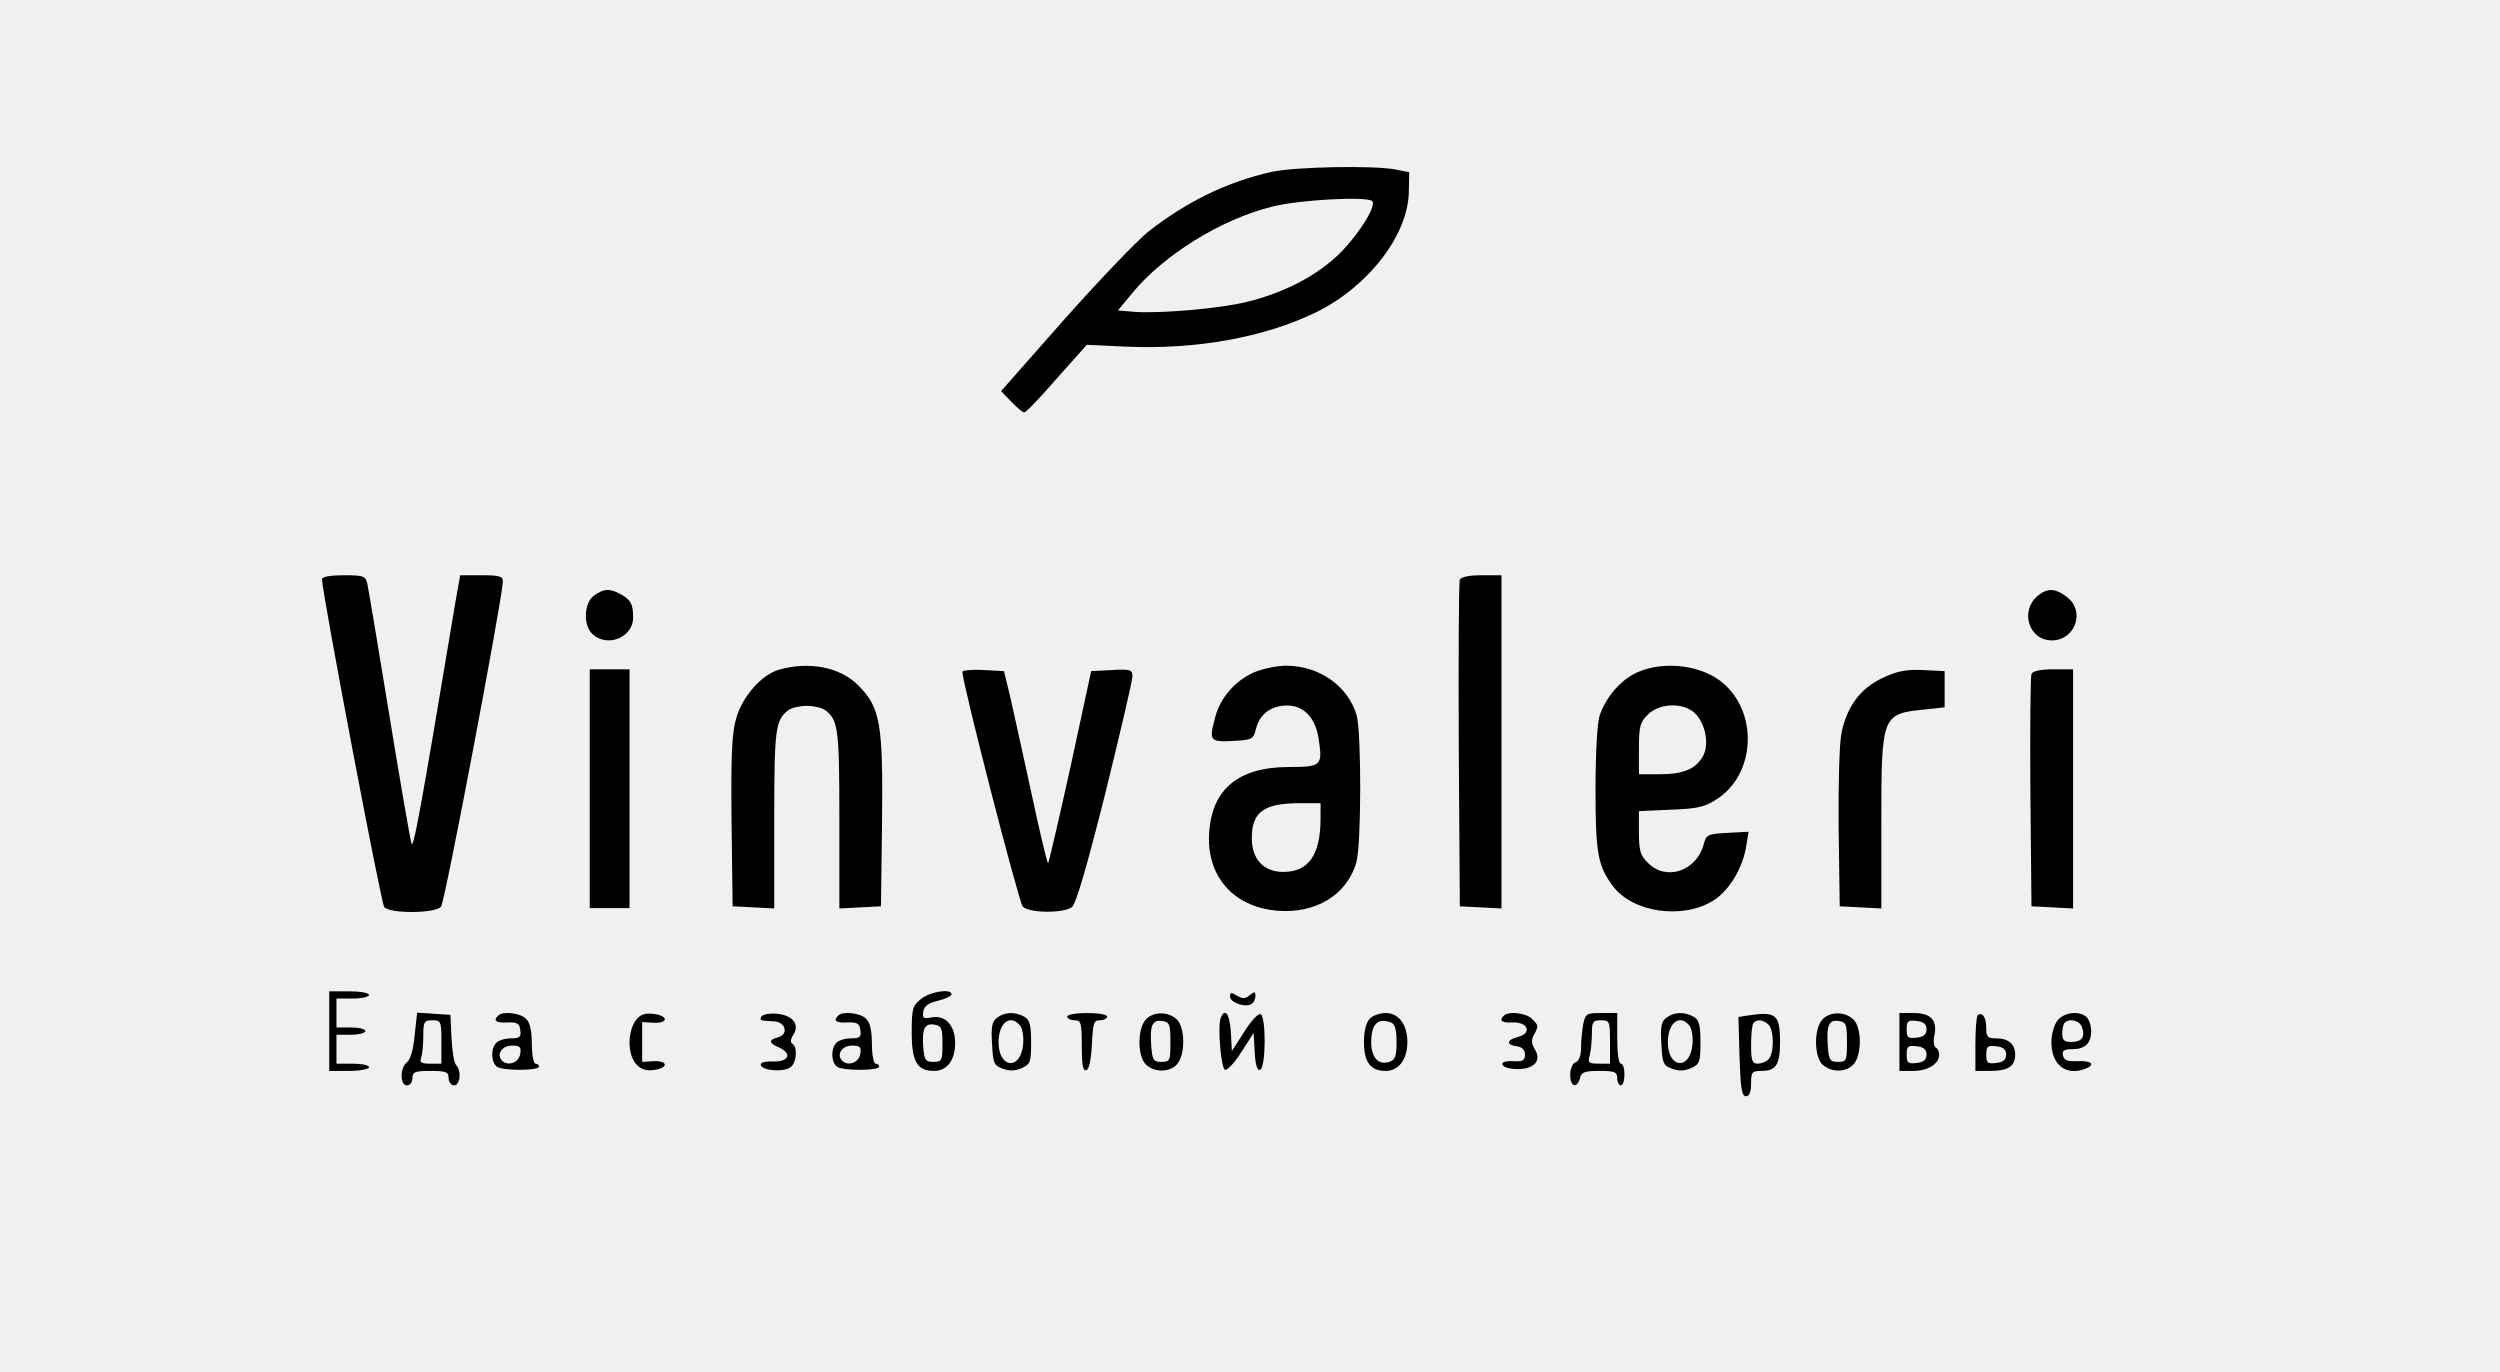
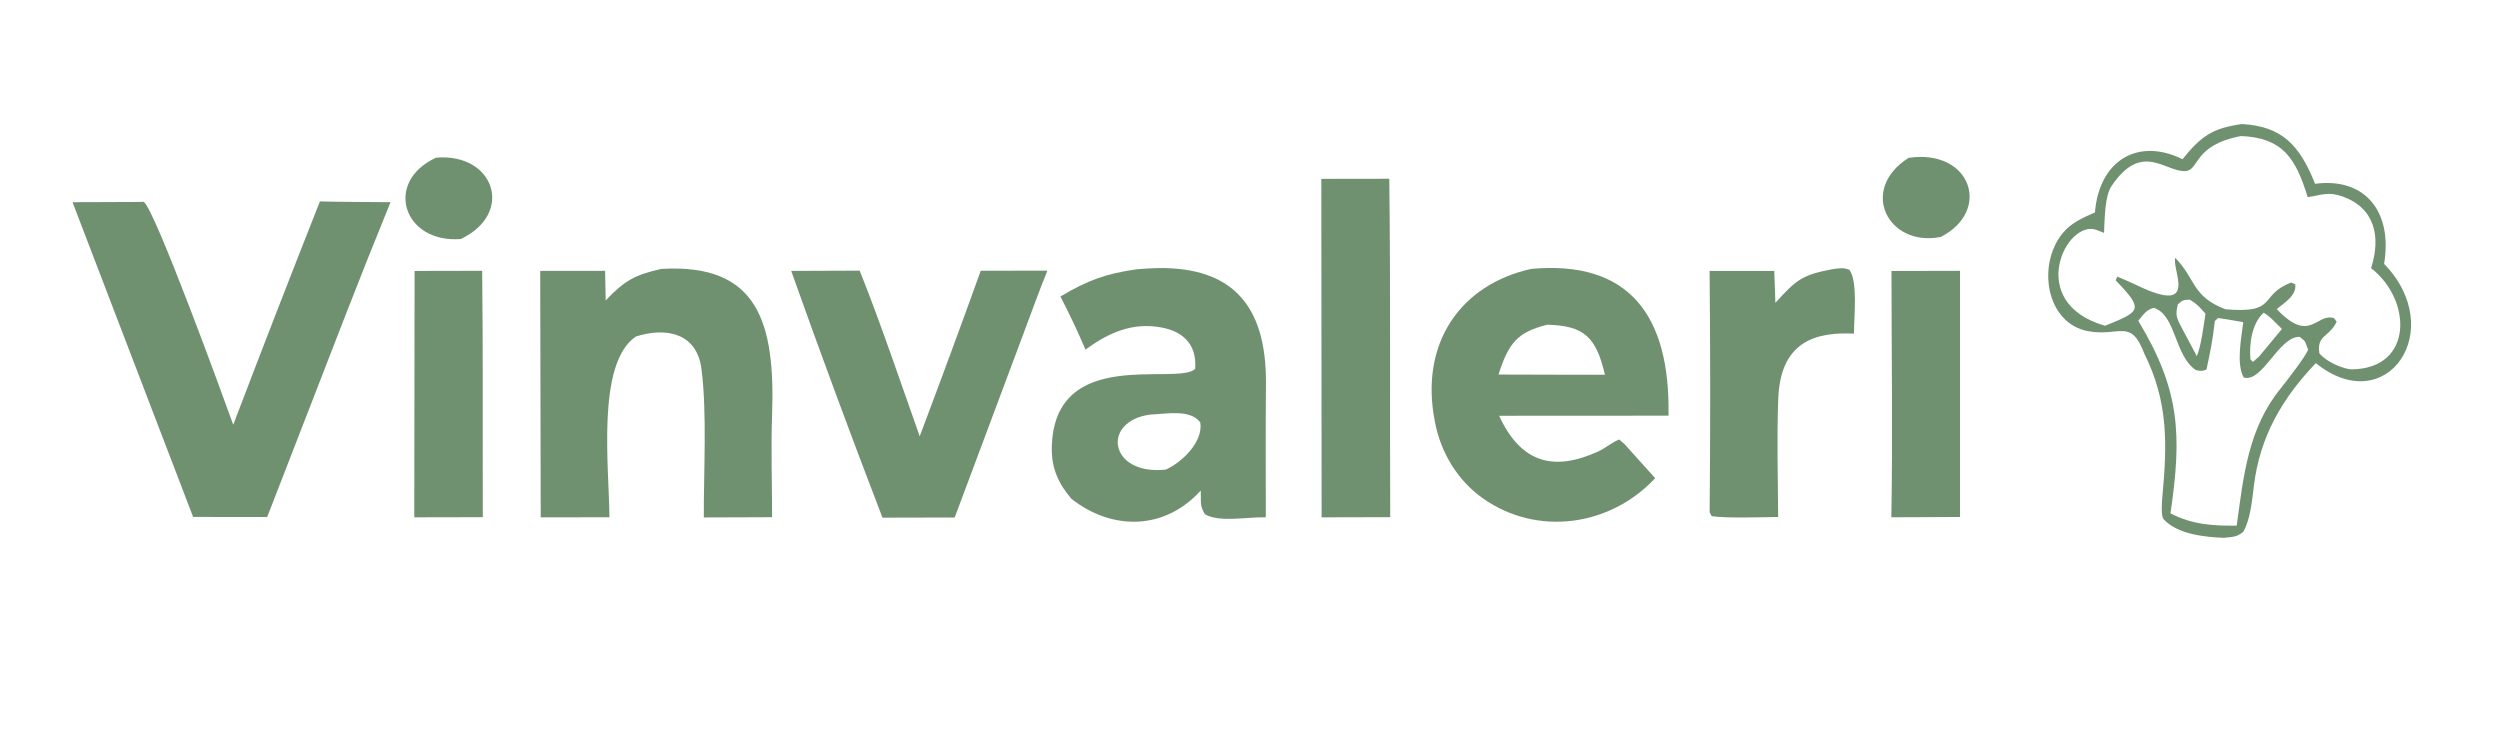
- <svg xmlns="http://www.w3.org/2000/svg" version="1.0" width="691pt" height="379pt" viewBox="0 0 691 379" preserveAspectRatio="xMidYMid meet">
-   <g transform="translate(0,379) scale(0.1,-0.1)" fill="#000000" stroke="none">
-     <path d="M3515 3315 c-124 -28 -235 -82 -342 -166 -34 -28 -139 -138 -234 -245 l-172 -195 29 -30 c15 -16 31 -29 35 -29 5 0 45 42 90 94 l83 93 106 -5 c195 -9 384 25 528 95 144 71 254 213 256 333 l1 54 -40 8 c-65 11 -275 7 -340 -7z m278 -81 c13 -14 -45 -103 -98 -152 -64 -59 -150 -102 -247 -126 -75 -19 -241 -33 -312 -28 l-46 4 38 46 c87 107 249 207 389 241 75 19 262 29 276 15z" />
-     <path d="M890 2189 c0 -35 163 -895 172 -906 15 -19 142 -18 157 1 11 13 170 854 171 899 0 14 -9 17 -59 17 l-59 0 -12 -67 c-101 -605 -118 -695 -123 -673 -4 14 -32 176 -62 360 -30 184 -57 345 -60 358 -5 20 -11 22 -65 22 -36 0 -60 -4 -60 -11z" />
-     <path d="M4035 2188 c-3 -7 -4 -213 -3 -458 l3 -445 58 -3 57 -3 0 461 0 460 -55 0 c-35 0 -57 -5 -60 -12z" />
-     <path d="M1642 2144 c-28 -20 -31 -83 -4 -107 42 -38 112 -8 112 46 0 38 -7 50 -37 66 -29 15 -44 14 -71 -5z" />
-     <path d="M5632 2143 c-50 -42 -24 -123 39 -123 65 0 93 80 43 119 -33 26 -55 26 -82 4z" />
-     <path d="M2153 1939 c-48 -14 -101 -74 -118 -134 -12 -41 -15 -101 -13 -286 l3 -234 58 -3 57 -3 0 246 c0 250 3 275 39 302 9 7 32 12 51 12 19 0 42 -5 51 -12 36 -27 39 -52 39 -302 l0 -246 58 3 57 3 3 234 c3 270 -5 314 -63 374 -51 53 -137 70 -222 46z" />
-     <path d="M3465 1931 c-50 -22 -91 -69 -105 -119 -19 -70 -17 -73 47 -70 55 3 57 4 65 35 10 40 42 63 86 63 46 0 79 -35 87 -94 11 -72 7 -76 -82 -76 -140 0 -214 -61 -221 -184 -7 -118 67 -202 186 -213 108 -10 196 44 221 134 14 49 14 357 1 405 -23 81 -103 138 -195 138 -27 0 -68 -9 -90 -19z m185 -403 c0 -101 -33 -148 -103 -148 -54 0 -87 35 -87 93 0 72 32 96 128 97 l62 0 0 -42z" />
-     <path d="M4524 1931 c-45 -21 -85 -67 -103 -120 -6 -20 -11 -103 -11 -201 0 -177 6 -213 48 -269 54 -73 192 -93 276 -41 44 26 82 89 92 148 l7 43 -58 -3 c-55 -3 -59 -5 -66 -32 -20 -74 -104 -102 -154 -51 -21 20 -25 34 -25 84 l0 59 88 4 c76 3 94 7 130 31 101 67 112 229 20 314 -57 54 -167 69 -244 34z m153 -106 c33 -23 49 -85 32 -121 -19 -38 -53 -54 -121 -54 l-58 0 0 70 c0 62 3 74 25 95 28 29 88 34 122 10z" />
-     <path d="M1630 1610 l0 -330 55 0 55 0 0 330 0 330 -55 0 -55 0 0 -330z" />
-     <path d="M2660 1933 c0 -31 156 -637 167 -649 18 -18 113 -19 136 -1 11 8 42 115 92 314 41 166 75 312 75 323 0 19 -5 21 -57 18 l-57 -3 -57 -264 c-32 -145 -60 -265 -62 -267 -2 -2 -23 85 -46 193 -24 109 -50 230 -59 268 l-17 70 -57 3 c-32 2 -58 -1 -58 -5z" />
-     <path d="M5203 1916 c-61 -29 -97 -77 -113 -151 -6 -29 -9 -140 -8 -265 l3 -215 58 -3 57 -3 0 236 c0 299 1 302 120 314 l55 6 0 50 0 50 -60 3 c-47 2 -72 -3 -112 -22z" />
-     <path d="M5615 1927 c-3 -7 -4 -154 -3 -327 l3 -315 58 -3 57 -3 0 331 0 330 -55 0 c-36 0 -57 -5 -60 -13z" />
-     <path d="M910 940 l0 -110 55 0 c30 0 55 5 55 10 0 6 -20 10 -45 10 l-45 0 0 40 0 40 40 0 c22 0 40 5 40 10 0 6 -18 10 -40 10 l-40 0 0 40 0 40 45 0 c25 0 45 5 45 10 0 6 -25 10 -55 10 l-55 0 0 -110z" />
-     <path d="M2546 1029 c-24 -19 -26 -27 -26 -93 0 -81 15 -106 62 -106 36 0 58 30 58 77 0 49 -27 78 -65 71 -22 -5 -26 -2 -23 16 2 15 14 24 41 30 20 5 37 13 37 18 0 16 -58 8 -84 -13z m59 -124 c0 -47 -2 -50 -25 -50 -22 0 -25 5 -28 39 -4 52 3 68 30 64 20 -3 23 -9 23 -53z" />
-     <path d="M3400 1035 c0 -16 43 -31 59 -20 6 3 11 13 11 22 0 13 -3 13 -16 2 -12 -10 -20 -10 -35 -1 -16 10 -19 9 -19 -3z" />
-     <path d="M1146 928 c-3 -38 -12 -67 -21 -74 -20 -15 -20 -64 0 -64 8 0 15 9 15 20 0 17 7 20 50 20 43 0 50 -3 50 -20 0 -11 7 -20 15 -20 17 0 21 40 6 56 -6 5 -11 38 -13 74 l-3 65 -46 3 -46 3 -7 -63z m74 -18 l0 -60 -31 0 c-24 0 -30 3 -25 16 3 9 6 36 6 60 0 40 2 44 25 44 24 0 25 -3 25 -60z" />
-     <path d="M1377 983 c-15 -14 -6 -21 26 -19 26 1 33 -3 35 -21 3 -19 -1 -23 -25 -23 -16 0 -34 -5 -41 -12 -16 -16 -15 -53 1 -66 14 -12 117 -12 117 0 0 4 -4 8 -10 8 -5 0 -10 24 -10 54 0 36 -5 60 -16 70 -15 16 -65 22 -77 9z m61 -105 c-3 -25 -34 -36 -50 -20 -17 17 -1 42 27 42 22 0 26 -4 23 -22z" />
-     <path d="M1756 968 c-9 -12 -16 -38 -16 -58 0 -51 24 -82 63 -78 43 4 47 26 5 25 l-33 -2 0 55 0 55 33 -2 c42 -1 38 21 -5 25 -23 2 -35 -3 -47 -20z" />
-     <path d="M2105 981 c-6 -12 -5 -12 35 -14 32 -2 40 -36 11 -44 -27 -7 -27 -16 2 -28 37 -17 28 -40 -16 -39 -24 1 -36 -3 -34 -10 5 -16 65 -20 83 -5 16 13 19 55 4 64 -6 4 -5 13 3 25 18 29 -2 54 -46 58 -19 2 -38 -2 -42 -7z" />
-     <path d="M2317 983 c-15 -14 -6 -21 26 -19 26 1 33 -3 35 -21 3 -19 -1 -23 -25 -23 -16 0 -34 -5 -41 -12 -16 -16 -15 -53 1 -66 14 -12 117 -12 117 0 0 4 -4 8 -10 8 -5 0 -10 24 -10 54 0 36 -5 60 -16 70 -15 16 -65 22 -77 9z m61 -105 c-3 -25 -34 -36 -50 -20 -17 17 -1 42 27 42 22 0 26 -4 23 -22z" />
-     <path d="M2756 977 c-14 -10 -17 -25 -14 -72 3 -55 5 -60 30 -69 18 -7 35 -6 53 2 23 11 25 17 25 71 0 49 -4 62 -19 71 -26 14 -54 13 -75 -3z m63 -21 c7 -8 11 -31 9 -52 -6 -73 -68 -68 -68 5 0 54 32 79 59 47z" />
-     <path d="M2950 980 c0 -5 9 -10 20 -10 18 0 20 -7 20 -71 0 -52 3 -70 13 -67 7 3 13 29 15 71 3 59 5 67 22 67 11 0 20 5 20 10 0 6 -25 10 -55 10 -30 0 -55 -4 -55 -10z" />
-     <path d="M3167 972 c-24 -26 -23 -104 1 -125 24 -22 65 -21 85 1 24 26 23 104 -1 125 -24 22 -65 21 -85 -1z m68 -62 c0 -52 -1 -55 -25 -55 -22 0 -25 5 -28 44 -4 57 3 73 30 69 21 -3 23 -9 23 -58z" />
-     <path d="M3374 976 c-9 -24 1 -139 12 -143 6 -2 27 20 45 49 l34 53 3 -53 c2 -36 7 -52 15 -49 16 5 17 149 1 154 -7 2 -27 -20 -45 -49 l-34 -53 -3 53 c-3 49 -16 68 -28 38z" />
-     <path d="M3786 974 c-10 -10 -16 -33 -16 -64 0 -56 18 -80 60 -80 36 0 60 32 60 80 0 48 -24 80 -60 80 -16 0 -36 -7 -44 -16z m58 -10 c12 -4 16 -20 16 -54 0 -40 -4 -50 -20 -55 -30 -10 -50 12 -50 54 0 50 18 69 54 55z" />
-     <path d="M4157 983 c-15 -14 -6 -21 25 -19 42 1 53 -30 14 -40 -32 -8 -34 -22 -3 -26 14 -2 22 -10 22 -23 0 -16 -6 -20 -33 -18 -21 1 -32 -3 -29 -10 2 -7 21 -12 42 -12 46 0 67 24 47 55 -9 15 -10 26 -2 40 13 24 13 26 -6 44 -15 16 -65 22 -77 9z" />
-     <path d="M4376 959 c-3 -17 -6 -47 -6 -66 0 -21 -6 -36 -15 -39 -9 -4 -15 -19 -15 -35 0 -33 19 -39 27 -9 4 17 14 20 54 20 42 0 49 -3 49 -20 0 -11 5 -20 10 -20 6 0 10 14 10 30 0 17 -4 30 -10 30 -6 0 -10 30 -10 70 l0 70 -44 0 c-41 0 -44 -2 -50 -31z m74 -49 l0 -60 -31 0 c-28 0 -31 3 -25 23 3 12 6 39 6 60 0 33 3 37 25 37 24 0 25 -3 25 -60z" />
-     <path d="M4606 977 c-14 -10 -17 -25 -14 -72 3 -55 5 -60 30 -69 18 -7 35 -6 53 2 23 11 25 17 25 71 0 49 -4 62 -19 71 -26 14 -54 13 -75 -3z m63 -21 c7 -8 11 -31 9 -52 -6 -73 -68 -68 -68 5 0 54 32 79 59 47z" />
-     <path d="M4830 983 l-25 -4 3 -109 c3 -88 6 -110 18 -110 9 0 14 11 14 35 0 32 3 35 28 35 41 0 52 17 52 80 0 77 -11 85 -90 73z m58 -25 c16 -16 16 -80 0 -96 -7 -7 -20 -12 -30 -12 -15 0 -18 9 -18 53 0 30 3 57 7 60 10 11 28 8 41 -5z" />
-     <path d="M5037 972 c-24 -26 -23 -104 1 -125 24 -22 65 -21 85 1 24 26 23 104 -1 125 -24 22 -65 21 -85 -1z m68 -62 c0 -52 -1 -55 -25 -55 -22 0 -25 5 -28 44 -4 57 3 73 30 69 21 -3 23 -9 23 -58z" />
-     <path d="M5250 910 l0 -80 39 0 c40 0 71 20 71 45 0 8 -4 17 -10 20 -5 3 -7 19 -3 35 8 41 -11 60 -58 60 l-39 0 0 -80z m75 35 c0 -14 -8 -21 -27 -23 -24 -3 -28 0 -28 23 0 23 4 26 28 23 19 -2 27 -9 27 -23z m0 -70 c0 -14 -8 -21 -27 -23 -24 -3 -28 0 -28 23 0 23 4 26 28 23 19 -2 27 -9 27 -23z" />
-     <path d="M5466 983 c-3 -3 -6 -39 -6 -80 l0 -73 43 0 c47 0 67 13 67 45 0 29 -19 45 -52 45 -24 0 -28 4 -28 29 0 30 -12 46 -24 34z m79 -108 c0 -14 -8 -21 -27 -23 -24 -3 -28 0 -28 23 0 23 4 26 28 23 19 -2 27 -9 27 -23z" />
-     <path d="M5686 968 c-9 -12 -16 -38 -16 -58 0 -63 40 -95 94 -74 29 11 17 23 -21 21 -29 -1 -38 2 -41 16 -3 13 3 17 25 17 36 0 53 16 53 50 0 14 -5 31 -12 38 -20 20 -65 14 -82 -10z m69 -18 c9 -27 -1 -40 -31 -40 -18 0 -24 5 -24 23 0 13 3 27 7 30 13 14 42 6 48 -13z" />
-   </g>
+ <svg xmlns="http://www.w3.org/2000/svg" width="600" height="180" viewBox="260 330 630 180" style="background: #f0f0f0;">
+   <path fill="white" transform="scale(0.919872 1)" d="M0 0L1248 0L1248 832L0 832L0 0Z" />
+   <path fill="#709170" transform="scale(0.919872 1)" d="M896.788 356.758C907.85 357.311 912.649 362.092 916.865 371.82C930.423 370.149 938.185 378.714 935.778 391.998C953.385 408.643 936.47 431.397 917.069 417.01C908.036 425.7 901.731 435.404 900.095 447.993C899.637 451.517 899.1 456.546 897.205 459.5C895.414 460.935 894.019 460.806 891.693 461.034C886.684 460.836 879.115 460.132 875.388 456.359C874.589 455.55 874.902 451.841 875.032 450.614C876.391 437.289 876.612 426.656 870.081 414.603C866.352 405.571 863.331 410.417 854.691 408.958C843.116 407.003 840.636 392.159 847.749 384.226C850.086 381.62 853.195 380.4 856.561 379.028C857.763 365.671 868.594 360.164 880.542 365.625C885.836 359.566 888.939 357.817 896.788 356.758Z" />
+   <path fill="white" transform="scale(0.919872 1)" d="M896.597 359.786C907.839 360.235 911.517 365.149 914.835 375.177C918.753 374.652 920.468 373.692 924.543 375.064C933.243 377.993 934.959 385.202 932.203 393.071C943.446 401.07 943.805 418.288 927.088 418.573C924.629 418.615 919.645 416.5 918.049 414.523C917.213 409.885 920.917 410.424 922.782 406.528L922.015 405.652C917.174 404.322 915.492 412.262 906.368 403.395C908.512 401.743 911.869 399.958 911.431 397.113L910.289 396.697C901.225 399.964 906.849 404.586 892.294 403.437C883.031 400.17 884.164 395.682 878.56 390.487C877.562 393.457 885.149 404.91 868.402 397.537C866.554 396.724 864.604 395.942 862.714 395.214L862.222 396.133C870.031 403.574 869.133 403.953 859.331 407.588C837.226 401.802 848.791 380.423 857.12 383.485L858.472 383.979L859.043 384.195C859.267 380.655 859.212 374.977 861.093 372.398C869.415 360.99 875.862 368.908 881.33 368.608C885.248 368.393 883.423 362.056 896.597 359.786Z" />
+   <path fill="white" transform="scale(0.919872 1)" d="M868.422 406.334C869.889 404.743 870.638 403.529 872.691 403.088C878.821 404.813 878.261 415.161 884.251 418.781C885.611 418.969 885.788 419.107 887.1 418.648C888.218 413.977 888.81 411.197 889.413 406.388L890.295 405.638C892.599 405.95 894.898 406.302 897.19 406.692C896.644 410.861 895.232 417.091 897.298 420.625C902.397 422.087 906.885 410.268 912.644 410.38C914.514 411.736 913.917 411.24 914.954 413.613C914.355 415.232 908.959 421.659 907.338 423.502C898.587 433.451 897.275 445.247 895.395 457.96C888.911 458.021 883.268 457.738 877.253 454.863C880.414 435.078 879.893 423.738 868.422 406.334Z" />
+   <path fill="white" transform="scale(0.919872 1)" d="M884.465 415.248L880.258 407.965C878.821 405.46 878.582 404.727 879.279 402.195C880.659 401.073 880.732 401.09 882.576 401.02C884.669 402.222 885.21 402.878 886.844 404.552C886.333 407.525 885.667 412.681 884.465 415.248Z" />
+   <path fill="white" transform="scale(0.919872 1)" d="M902.757 404.314C904.083 404.82 906.593 407.328 907.781 408.405L901.559 415.304L899.848 416.695L899.164 416.08C898.758 412.114 899.591 406.964 902.757 404.314Z" />
+   <path fill="#709170" transform="scale(0.919872 1)" d="M702.164 393.256C728.658 391.065 740.249 404.67 739.733 430.251L693.339 430.276C699.289 442.175 708.299 444.411 720.528 439.248C722.579 438.382 724.045 437.077 726.222 436.247L727.707 437.433L736.086 446.005C723.649 458.242 703.793 460.633 689.063 451.202C682.212 446.81 677.416 439.845 675.757 431.877C671.441 411.976 682.774 397.192 702.164 393.256Z" />
+   <path fill="white" transform="scale(0.919872 1)" d="M706.511 407.328C716.514 407.575 719.892 410.312 722.319 419.932L709.202 419.925L693.166 419.884C695.911 412.008 698.267 409.226 706.511 407.328Z" />
+   <path fill="#709170" transform="scale(0.919872 1)" d="M370.287 376.256C376.678 376.409 383.231 376.392 389.637 376.447C385.536 385.685 381.515 394.958 377.577 404.267L355.85 455.78L335.553 455.774L302.516 376.453L320.907 376.39L322.024 376.351C325.042 378.181 343.79 425.452 346.544 432.534C354.333 413.722 362.247 394.962 370.287 376.256Z" />
+   <path fill="#709170" transform="scale(0.919872 1)" d="M594.03 393.36C596.047 393.191 598.069 393.087 600.092 393.048C619.928 392.867 629.634 402.202 629.456 422.166C629.356 433.292 629.403 444.714 629.423 455.854C623.736 455.785 616.786 457.195 612.738 455.103C611.249 452.733 611.736 452.335 611.595 449.116C601.702 459.157 587.371 459.274 576.181 451.215C572.625 447.411 570.68 443.478 570.787 438.313C571.329 412.361 605.448 422.9 610.074 418.417C610.553 412.035 606.474 408.963 600.707 408.004C592.901 406.705 586.363 409.287 580.032 413.611C577.745 408.74 575.782 404.918 573.156 400.221C580.671 396.094 585.585 394.48 594.03 393.36Z" />
+   <path fill="white" transform="scale(0.919872 1)" d="M597.774 429.971C602.103 429.834 608.733 428.519 611.474 431.964C612.32 436.912 606.273 442.131 601.995 443.842C586.484 445.373 584.218 431.632 597.774 429.971Z" />
+   <path fill="#709170" transform="scale(0.919872 1)" d="M463.845 393.26C490.345 391.827 495.061 406.791 494.158 430.148C493.847 438.201 494.158 447.653 494.164 455.836L475.458 455.898C475.401 444.521 476.381 429.576 474.804 418.407C473.518 409.296 464.938 407.914 456.841 410.308C445.933 417.113 449.544 443.438 449.601 455.85L430.775 455.873L430.639 393.767L448.416 393.749L448.58 401.2C453.83 396.106 456.699 394.752 463.845 393.26Z" />
+   <path fill="#709170" transform="scale(0.919872 1)" d="M551.326 393.729L569.585 393.703C567.36 398.689 565.165 404.376 563.07 409.47L544.189 455.91L524.408 455.951C515.784 435.341 507.447 414.611 499.399 393.768L518.156 393.703C523.71 406.429 529.576 422.378 534.601 435.448C540.289 421.587 545.864 407.68 551.326 393.729Z" />
+   <path fill="#709170" transform="scale(0.919872 1)" d="M644.623 370.572L663.247 370.545C663.618 398.8 663.37 427.519 663.5 455.825L644.705 455.87L644.623 370.572Z" />
+   <path fill="#709170" transform="scale(0.919872 1)" d="M784.842 393.296C786.791 393.106 787.472 392.885 789.275 393.482C791.647 396.419 790.559 405.069 790.545 409.573L788.817 409.533C777.497 409.337 770.332 413.559 769.807 425.941C769.389 435.788 769.725 445.908 769.774 455.782C765.446 455.833 755.45 456.13 751.572 455.573L751.005 454.607C751.215 434.333 751.211 414.057 750.993 393.783L768.718 393.776L769.017 401.826C774.824 395.862 776.524 394.737 784.842 393.296Z" />
+   <path fill="#709170" transform="scale(0.919872 1)" d="M800.823 393.786L819.599 393.749L819.599 455.782L800.78 455.856C801.188 435.583 800.825 414.142 800.823 393.786Z" />
+   <path fill="#709170" transform="scale(0.919872 1)" d="M396.225 393.774L414.74 393.74C415.004 414.28 414.845 435.255 414.915 455.83L396.137 455.866L396.225 393.774Z" />
+   <path fill="#709170" transform="scale(0.919872 1)" d="M805.51 365.277C822.669 362.948 828.35 378.661 814.294 385.216C799.882 387.827 791.767 373.3 805.51 365.277Z" />
+   <path fill="#709170" transform="scale(0.919872 1)" d="M402.092 365.24C418.113 363.967 423.671 379.292 408.866 385.737C393.09 386.835 387.708 371.329 402.092 365.24Z" />
</svg>
